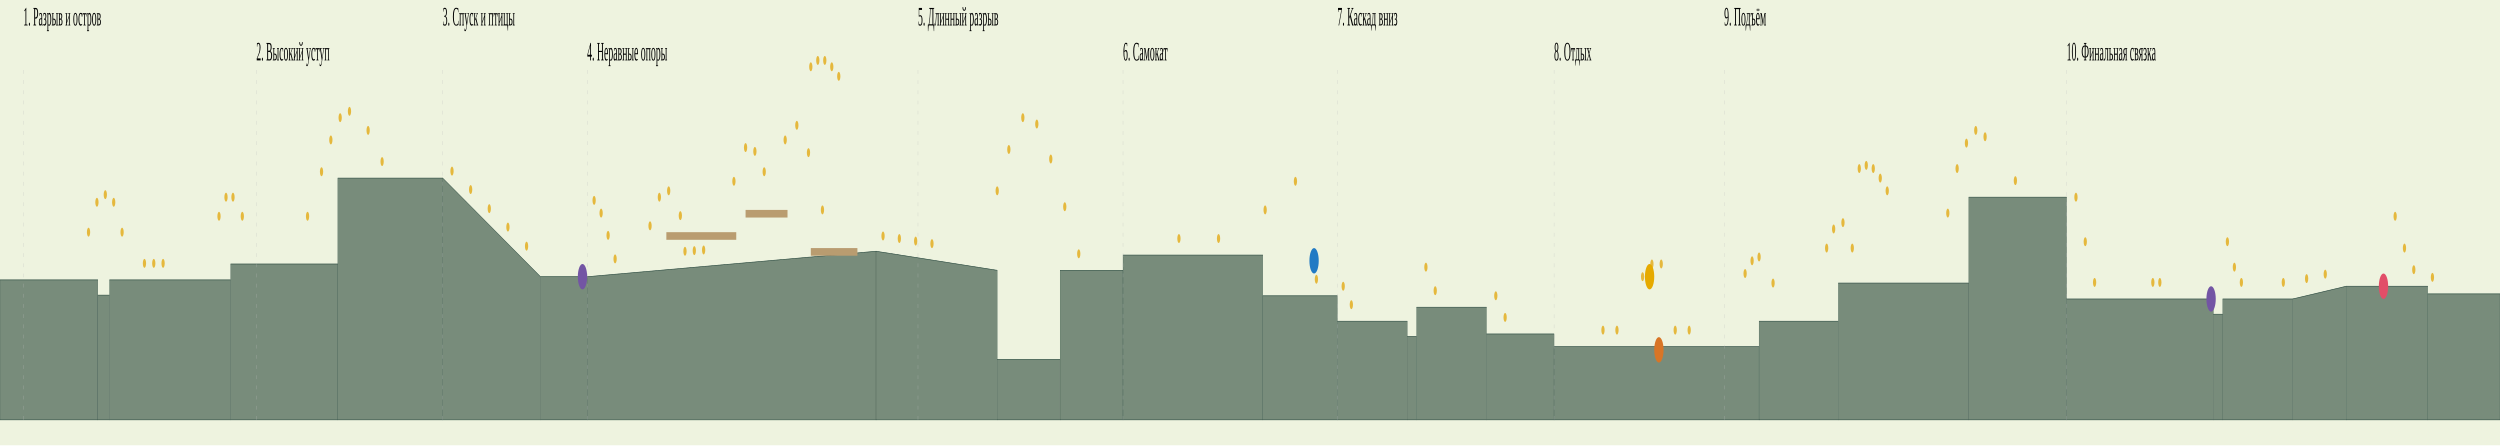
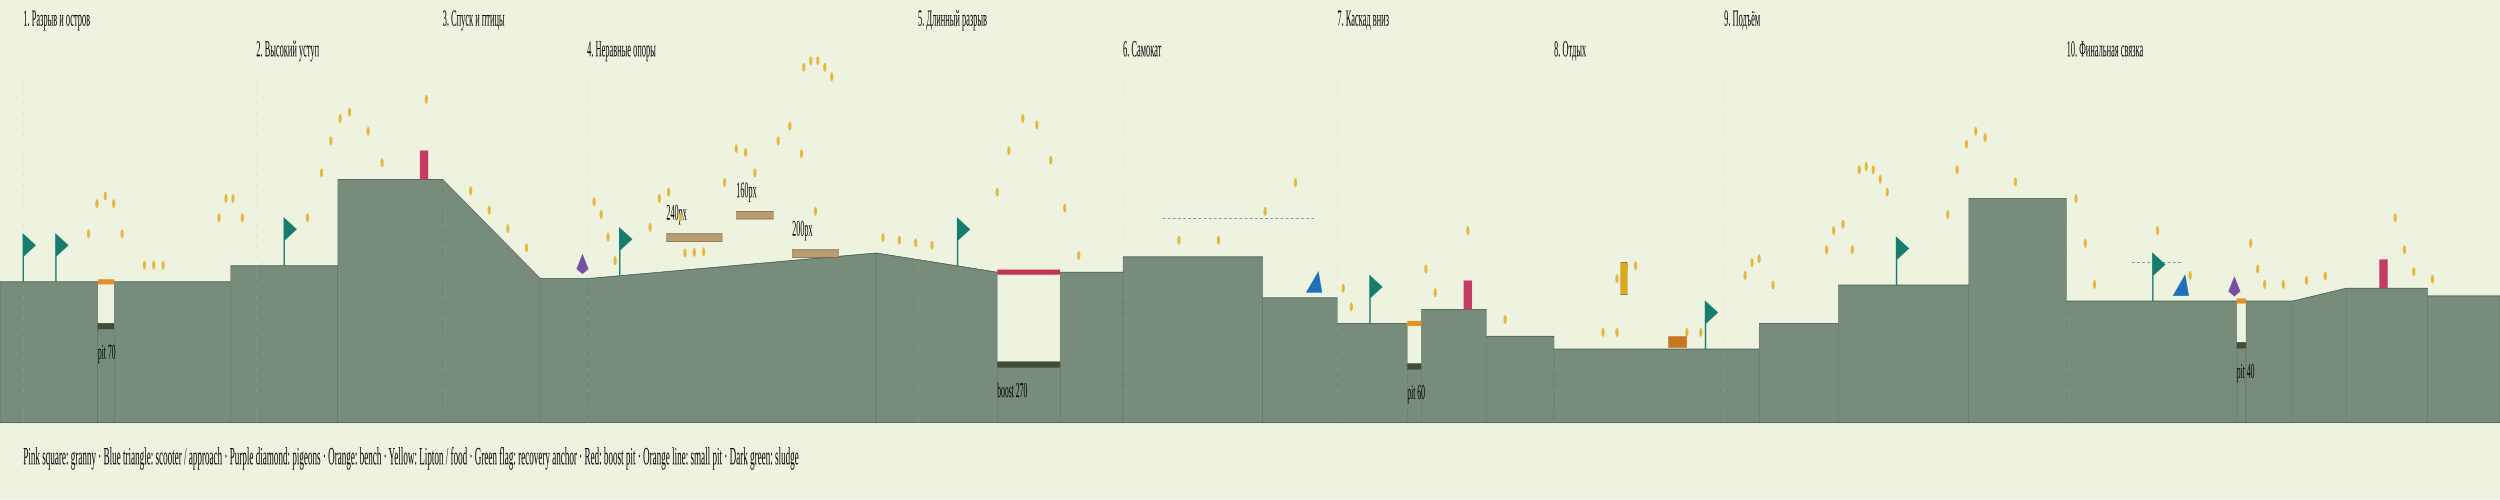
- <svg xmlns="http://www.w3.org/2000/svg" width="2302" height="410" viewBox="0 0 10730 700" preserveAspectRatio="none">
+ <svg xmlns="http://www.w3.org/2000/svg" width="2302" height="460" viewBox="0 0 10730 780" preserveAspectRatio="none">
  <rect width="100%" height="100%" fill="#eef3df" />
-   <path d="M0,440 L420,440 V660 H0Z" fill="#788c7b" stroke="#29483e" />
-   <path d="M420,464 L470,464 V660 H420Z" fill="#788c7b" stroke="#29483e" />
-   <path d="M470,440 L990,440 V660 H470Z" fill="#788c7b" stroke="#29483e" />
-   <path d="M990,415 L1450,415 V660 H990Z" fill="#788c7b" stroke="#29483e" />
-   <path d="M1450,280 L1900,280 V660 H1450Z" fill="#788c7b" stroke="#29483e" />
-   <path d="M1900,280 L2320,435 V660 H1900Z" fill="#788c7b" stroke="#29483e" />
-   <path d="M2320,435 L2520,435 V660 H2320Z" fill="#788c7b" stroke="#29483e" />
-   <path d="M2520,435 L3760,395 V660 H2520Z" fill="#788c7b" stroke="#29483e" />
-   <path d="M3760,395 L4280,425 V660 H3760Z" fill="#788c7b" stroke="#29483e" />
-   <path d="M4280,565 L4550,565 V660 H4280Z" fill="#788c7b" stroke="#29483e" />
-   <path d="M4550,425 L4820,425 V660 H4550Z" fill="#788c7b" stroke="#29483e" />
-   <path d="M4820,401 L5420,401 V660 H4820Z" fill="#788c7b" stroke="#29483e" />
-   <path d="M5420,465 L5740,465 V660 H5420Z" fill="#788c7b" stroke="#29483e" />
-   <path d="M5740,505 L6040,505 V660 H5740Z" fill="#788c7b" stroke="#29483e" />
-   <path d="M6040,529 L6080,529 V660 H6040Z" fill="#788c7b" stroke="#29483e" />
-   <path d="M6080,483 L6380,483 V660 H6080Z" fill="#788c7b" stroke="#29483e" />
-   <path d="M6380,525 L6670,525 V660 H6380Z" fill="#788c7b" stroke="#29483e" />
-   <path d="M6670,545 L7550,545 V660 H6670Z" fill="#788c7b" stroke="#29483e" />
-   <path d="M7550,505 L7890,505 V660 H7550Z" fill="#788c7b" stroke="#29483e" />
-   <path d="M7890,445 L8450,445 V660 H7890Z" fill="#788c7b" stroke="#29483e" />
-   <path d="M8450,310 L8870,310 V660 H8450Z" fill="#788c7b" stroke="#29483e" />
-   <path d="M8870,470 L9500,470 V660 H8870Z" fill="#788c7b" stroke="#29483e" />
-   <path d="M9500,494 L9540,494 V660 H9500Z" fill="#788c7b" stroke="#29483e" />
-   <path d="M9540,470 L9840,470 V660 H9540Z" fill="#788c7b" stroke="#29483e" />
-   <path d="M9840,470 L10070,450 V660 H9840Z" fill="#788c7b" stroke="#29483e" />
-   <path d="M10070,450 L10420,450 V660 H10070Z" fill="#788c7b" stroke="#29483e" />
-   <path d="M10420,462 L10730,462 V660 H10420Z" fill="#788c7b" stroke="#29483e" />
-   <rect x="2860" y="365" width="300" height="12" fill="#b99c70" />
-   <rect x="3200" y="330" width="180" height="12" fill="#b99c70" />
-   <rect x="3480" y="390" width="200" height="12" fill="#b99c70" />
-   <text x="100" y="40" font-size="42">1. Разрыв и остров</text>
+   <path d="M0,440L420,440V660H0Z" fill="#788c7b" stroke="#29483e" />
+   <path d="M420,505L490,505V660H420Z" fill="#788c7b" stroke="#29483e" />
+   <path d="M490,440L990,440V660H490Z" fill="#788c7b" stroke="#29483e" />
+   <path d="M990,415L1450,415V660H990Z" fill="#788c7b" stroke="#29483e" />
+   <path d="M1450,280L1900,280V660H1450Z" fill="#788c7b" stroke="#29483e" />
+   <path d="M1900,280L2320,435V660H1900Z" fill="#788c7b" stroke="#29483e" />
+   <path d="M2320,435L2520,435V660H2320Z" fill="#788c7b" stroke="#29483e" />
+   <path d="M2520,435L3760,395V660H2520Z" fill="#788c7b" stroke="#29483e" />
+   <path d="M3760,395L4280,425V660H3760Z" fill="#788c7b" stroke="#29483e" />
+   <path d="M4280,565L4550,565V660H4280Z" fill="#788c7b" stroke="#29483e" />
+   <path d="M4550,425L4820,425V660H4550Z" fill="#788c7b" stroke="#29483e" />
+   <path d="M4820,401L5420,401V660H4820Z" fill="#788c7b" stroke="#29483e" />
+   <path d="M5420,465L5740,465V660H5420Z" fill="#788c7b" stroke="#29483e" />
+   <path d="M5740,505L6040,505V660H5740Z" fill="#788c7b" stroke="#29483e" />
+   <path d="M6040,568L6100,568V660H6040Z" fill="#788c7b" stroke="#29483e" />
+   <path d="M6100,483L6380,483V660H6100Z" fill="#788c7b" stroke="#29483e" />
+   <path d="M6380,525L6670,525V660H6380Z" fill="#788c7b" stroke="#29483e" />
+   <path d="M6670,545L7550,545V660H6670Z" fill="#788c7b" stroke="#29483e" />
+   <path d="M7550,505L7890,505V660H7550Z" fill="#788c7b" stroke="#29483e" />
+   <path d="M7890,445L8450,445V660H7890Z" fill="#788c7b" stroke="#29483e" />
+   <path d="M8450,310L8870,310V660H8450Z" fill="#788c7b" stroke="#29483e" />
+   <path d="M8870,470L9600,470V660H8870Z" fill="#788c7b" stroke="#29483e" />
+   <path d="M9600,535L9640,535V660H9600Z" fill="#788c7b" stroke="#29483e" />
+   <path d="M9640,470L9840,470V660H9640Z" fill="#788c7b" stroke="#29483e" />
+   <path d="M9840,470L10070,450V660H9840Z" fill="#788c7b" stroke="#29483e" />
+   <path d="M10070,450L10420,450V660H10070Z" fill="#788c7b" stroke="#29483e" />
+   <path d="M10420,462L10730,462V660H10420Z" fill="#788c7b" stroke="#29483e" />
+   <rect x="420" y="505" width="70" height="9" fill="#414d35" />
+   <path d="M420,440h70" stroke="#e19126" stroke-width="8" />
+   <text x="420" y="560" font-size="33">pit 70</text>
+   <rect x="4280" y="565" width="270" height="9" fill="#414d35" />
+   <path d="M4280,424.942h270" stroke="#c23654" stroke-width="8" />
+   <text x="4280" y="620" font-size="33">boost 270</text>
+   <rect x="6040" y="568" width="60" height="9" fill="#414d35" />
+   <path d="M6040,505h60" stroke="#e19126" stroke-width="8" />
+   <text x="6040" y="623" font-size="33">pit 60</text>
+   <rect x="9600" y="535" width="40" height="9" fill="#414d35" />
+   <path d="M9600,470h40" stroke="#e19126" stroke-width="8" />
+   <text x="9600" y="590" font-size="33">pit 40</text>
+   <rect x="2860" y="365" width="240" height="12" fill="#b99c70" stroke="#70512c" />
+   <text x="2860" y="343" font-size="35">240px</text>
+   <rect x="3160" y="330" width="160" height="12" fill="#b99c70" stroke="#70512c" />
+   <text x="3160" y="308" font-size="35">160px</text>
+   <rect x="3400" y="390" width="200" height="12" fill="#b99c70" stroke="#70512c" />
+   <text x="3400" y="368" font-size="35">200px</text>
+   <text x="100" y="40" font-size="36">1. Разрыв и остров</text>
  <path d="M100,110V660" stroke="#bbb" stroke-dasharray="6 10" />
-   <text x="1100" y="95" font-size="42">2. Высокий уступ</text>
+   <text x="1100" y="88" font-size="36">2. Высокий уступ</text>
  <path d="M1100,110V660" stroke="#bbb" stroke-dasharray="6 10" />
-   <text x="1900" y="40" font-size="42">3. Спуск и птицы</text>
+   <text x="1900" y="40" font-size="36">3. Спуск и птицы</text>
  <path d="M1900,110V660" stroke="#bbb" stroke-dasharray="6 10" />
-   <text x="2520" y="95" font-size="42">4. Неравные опоры</text>
+   <text x="2520" y="88" font-size="36">4. Неравные опоры</text>
  <path d="M2520,110V660" stroke="#bbb" stroke-dasharray="6 10" />
-   <text x="3940" y="40" font-size="42">5. Длинный разрыв</text>
+   <text x="3940" y="40" font-size="36">5. Длинный разрыв</text>
  <path d="M3940,110V660" stroke="#bbb" stroke-dasharray="6 10" />
-   <text x="4820" y="95" font-size="42">6. Самокат</text>
+   <text x="4820" y="88" font-size="36">6. Самокат</text>
  <path d="M4820,110V660" stroke="#bbb" stroke-dasharray="6 10" />
-   <text x="5740" y="40" font-size="42">7. Каскад вниз</text>
+   <text x="5740" y="40" font-size="36">7. Каскад вниз</text>
  <path d="M5740,110V660" stroke="#bbb" stroke-dasharray="6 10" />
-   <text x="6670" y="95" font-size="42">8. Отдых</text>
+   <text x="6670" y="88" font-size="36">8. Отдых</text>
  <path d="M6670,110V660" stroke="#bbb" stroke-dasharray="6 10" />
-   <text x="7400" y="40" font-size="42">9. Подъём</text>
+   <text x="7400" y="40" font-size="36">9. Подъём</text>
  <path d="M7400,110V660" stroke="#bbb" stroke-dasharray="6 10" />
-   <text x="8870" y="95" font-size="42">10. Финальная связка</text>
+   <text x="8870" y="88" font-size="36">10. Финальная связка</text>
  <path d="M8870,110V660" stroke="#bbb" stroke-dasharray="6 10" />
  <circle cx="380" cy="365" r="7" fill="#e5b83d" />
  <circle cx="416" cy="318" r="7" fill="#e5b83d" />
  <circle cx="452" cy="306" r="7" fill="#e5b83d" />
  <circle cx="488" cy="318" r="7" fill="#e5b83d" />
  <circle cx="524" cy="365" r="7" fill="#e5b83d" />
  <circle cx="620" cy="414" r="7" fill="#e5b83d" />
  <circle cx="660" cy="414" r="7" fill="#e5b83d" />
  <circle cx="700" cy="414" r="7" fill="#e5b83d" />
  <circle cx="940" cy="340" r="7" fill="#e5b83d" />
  <circle cx="970" cy="310" r="7" fill="#e5b83d" />
  <circle cx="1000" cy="310" r="7" fill="#e5b83d" />
  <circle cx="1040" cy="340" r="7" fill="#e5b83d" />
  <circle cx="1320" cy="340" r="7" fill="#e5b83d" />
  <circle cx="1380" cy="270" r="7" fill="#e5b83d" />
  <circle cx="1420" cy="220" r="7" fill="#e5b83d" />
  <circle cx="1460" cy="185" r="7" fill="#e5b83d" />
  <circle cx="1500" cy="175" r="7" fill="#e5b83d" />
  <circle cx="1580" cy="205" r="7" fill="#e5b83d" />
  <circle cx="1640" cy="254" r="7" fill="#e5b83d" />
-   <circle cx="1940" cy="269" r="7" fill="#e5b83d" />
+   <circle cx="1830" cy="155" r="7" fill="#e5b83d" />
  <circle cx="2020" cy="298" r="7" fill="#e5b83d" />
  <circle cx="2100" cy="328" r="7" fill="#e5b83d" />
  <circle cx="2180" cy="357" r="7" fill="#e5b83d" />
  <circle cx="2260" cy="387" r="7" fill="#e5b83d" />
  <circle cx="2550" cy="315" r="7" fill="#e5b83d" />
  <circle cx="2580" cy="335" r="7" fill="#e5b83d" />
  <circle cx="2610" cy="370" r="7" fill="#e5b83d" />
  <circle cx="2640" cy="407" r="7" fill="#e5b83d" />
  <circle cx="2790" cy="355" r="7" fill="#e5b83d" />
  <circle cx="2830" cy="310" r="7" fill="#e5b83d" />
  <circle cx="2870" cy="300" r="7" fill="#e5b83d" />
  <circle cx="2920" cy="339" r="7" fill="#e5b83d" />
-   <circle cx="3150" cy="285" r="7" fill="#e5b83d" />
-   <circle cx="3200" cy="232" r="7" fill="#e5b83d" />
-   <circle cx="3240" cy="238" r="7" fill="#e5b83d" />
-   <circle cx="3280" cy="270" r="7" fill="#e5b83d" />
-   <circle cx="3370" cy="220" r="7" fill="#e5b83d" />
-   <circle cx="3420" cy="197" r="7" fill="#e5b83d" />
-   <circle cx="3470" cy="240" r="7" fill="#e5b83d" />
-   <circle cx="3530" cy="330" r="7" fill="#e5b83d" />
-   <circle cx="3480" cy="105" r="7" fill="#e5b83d" />
+   <circle cx="3110" cy="285" r="7" fill="#e5b83d" />
+   <circle cx="3160" cy="232" r="7" fill="#e5b83d" />
+   <circle cx="3200" cy="238" r="7" fill="#e5b83d" />
+   <circle cx="3240" cy="270" r="7" fill="#e5b83d" />
+   <circle cx="3340" cy="220" r="7" fill="#e5b83d" />
+   <circle cx="3390" cy="197" r="7" fill="#e5b83d" />
+   <circle cx="3440" cy="240" r="7" fill="#e5b83d" />
+   <circle cx="3500" cy="330" r="7" fill="#e5b83d" />
+   <circle cx="3450" cy="105" r="7" fill="#e5b83d" />
+   <circle cx="3480" cy="95" r="7" fill="#e5b83d" />
  <circle cx="3510" cy="95" r="7" fill="#e5b83d" />
-   <circle cx="3540" cy="95" r="7" fill="#e5b83d" />
-   <circle cx="3570" cy="105" r="7" fill="#e5b83d" />
-   <circle cx="3600" cy="120" r="7" fill="#e5b83d" />
+   <circle cx="3540" cy="105" r="7" fill="#e5b83d" />
+   <circle cx="3570" cy="120" r="7" fill="#e5b83d" />
  <circle cx="2940" cy="395" r="7" fill="#e5b83d" />
  <circle cx="2980" cy="394" r="7" fill="#e5b83d" />
  <circle cx="3020" cy="393" r="7" fill="#e5b83d" />
  <circle cx="3790" cy="371" r="7" fill="#e5b83d" />
  <circle cx="3860" cy="375" r="7" fill="#e5b83d" />
  <circle cx="3930" cy="379" r="7" fill="#e5b83d" />
  <circle cx="4000" cy="383" r="7" fill="#e5b83d" />
  <circle cx="4280" cy="300" r="7" fill="#e5b83d" />
  <circle cx="4330" cy="235" r="7" fill="#e5b83d" />
  <circle cx="4390" cy="185" r="7" fill="#e5b83d" />
  <circle cx="4450" cy="195" r="7" fill="#e5b83d" />
  <circle cx="4510" cy="250" r="7" fill="#e5b83d" />
  <circle cx="4570" cy="325" r="7" fill="#e5b83d" />
  <circle cx="4630" cy="399" r="7" fill="#e5b83d" />
  <circle cx="5060" cy="375" r="7" fill="#e5b83d" />
  <circle cx="5230" cy="375" r="7" fill="#e5b83d" />
  <circle cx="5430" cy="330" r="7" fill="#e5b83d" />
  <circle cx="5560" cy="285" r="7" fill="#e5b83d" />
  <circle cx="5650" cy="439" r="7" fill="#e5b83d" />
  <circle cx="5765" cy="450" r="7" fill="#e5b83d" />
  <circle cx="5800" cy="479" r="7" fill="#e5b83d" />
  <circle cx="6120" cy="420" r="7" fill="#e5b83d" />
  <circle cx="6160" cy="457" r="7" fill="#e5b83d" />
-   <circle cx="6420" cy="465" r="7" fill="#e5b83d" />
+   <circle cx="6300" cy="360" r="7" fill="#e5b83d" />
  <circle cx="6460" cy="499" r="7" fill="#e5b83d" />
  <circle cx="6880" cy="519" r="7" fill="#e5b83d" />
  <circle cx="6940" cy="519" r="7" fill="#e5b83d" />
-   <circle cx="7050" cy="435" r="7" fill="#e5b83d" />
-   <circle cx="7090" cy="415" r="7" fill="#e5b83d" />
-   <circle cx="7130" cy="415" r="7" fill="#e5b83d" />
-   <circle cx="7190" cy="519" r="7" fill="#e5b83d" />
-   <circle cx="7250" cy="519" r="7" fill="#e5b83d" />
+   <circle cx="6940" cy="435" r="7" fill="#e5b83d" />
+   <circle cx="6980" cy="415" r="7" fill="#e5b83d" />
+   <circle cx="7020" cy="415" r="7" fill="#e5b83d" />
+   <circle cx="7240" cy="519" r="7" fill="#e5b83d" />
+   <circle cx="7300" cy="519" r="7" fill="#e5b83d" />
  <circle cx="7490" cy="430" r="7" fill="#e5b83d" />
  <circle cx="7520" cy="410" r="7" fill="#e5b83d" />
  <circle cx="7550" cy="404" r="7" fill="#e5b83d" />
  <circle cx="7610" cy="445" r="7" fill="#e5b83d" />
  <circle cx="7840" cy="390" r="7" fill="#e5b83d" />
  <circle cx="7870" cy="360" r="7" fill="#e5b83d" />
  <circle cx="7910" cy="350" r="7" fill="#e5b83d" />
  <circle cx="7950" cy="390" r="7" fill="#e5b83d" />
  <circle cx="7980" cy="265" r="7" fill="#e5b83d" />
  <circle cx="8010" cy="260" r="7" fill="#e5b83d" />
  <circle cx="8040" cy="265" r="7" fill="#e5b83d" />
  <circle cx="8070" cy="280" r="7" fill="#e5b83d" />
  <circle cx="8100" cy="300" r="7" fill="#e5b83d" />
  <circle cx="8360" cy="335" r="7" fill="#e5b83d" />
  <circle cx="8400" cy="265" r="7" fill="#e5b83d" />
  <circle cx="8440" cy="225" r="7" fill="#e5b83d" />
  <circle cx="8480" cy="205" r="7" fill="#e5b83d" />
  <circle cx="8520" cy="215" r="7" fill="#e5b83d" />
  <circle cx="8650" cy="284" r="7" fill="#e5b83d" />
  <circle cx="8910" cy="310" r="7" fill="#e5b83d" />
  <circle cx="8950" cy="380" r="7" fill="#e5b83d" />
  <circle cx="8990" cy="444" r="7" fill="#e5b83d" />
-   <circle cx="9240" cy="444" r="7" fill="#e5b83d" />
-   <circle cx="9270" cy="444" r="7" fill="#e5b83d" />
-   <circle cx="9560" cy="380" r="7" fill="#e5b83d" />
-   <circle cx="9590" cy="420" r="7" fill="#e5b83d" />
-   <circle cx="9620" cy="444" r="7" fill="#e5b83d" />
+   <circle cx="9260" cy="360" r="7" fill="#e5b83d" />
+   <circle cx="9400" cy="430" r="7" fill="#e5b83d" />
+   <circle cx="9660" cy="380" r="7" fill="#e5b83d" />
+   <circle cx="9690" cy="420" r="7" fill="#e5b83d" />
+   <circle cx="9720" cy="444" r="7" fill="#e5b83d" />
  <circle cx="9800" cy="444" r="7" fill="#e5b83d" />
  <circle cx="9900" cy="438" r="7" fill="#e5b83d" />
  <circle cx="9980" cy="431" r="7" fill="#e5b83d" />
  <circle cx="10280" cy="340" r="7" fill="#e5b83d" />
  <circle cx="10320" cy="390" r="7" fill="#e5b83d" />
  <circle cx="10360" cy="424" r="7" fill="#e5b83d" />
  <circle cx="10440" cy="436" r="7" fill="#e5b83d" />
-   <circle cx="2500" cy="435" r="20" fill="#7355a4" />
-   <circle cx="9490" cy="470" r="20" fill="#7355a4" />
-   <circle cx="7080" cy="435" r="20" fill="#e6aa00" />
-   <circle cx="7120" cy="550" r="20" fill="#d87526" />
-   <circle cx="10230" cy="450" r="20" fill="#e24e68" />
-   <circle cx="5640" cy="410" r="20" fill="#227ac4" />
+   <rect x="1802" y="235" width="36" height="45" fill="#c43c64" />
+   <rect x="6282" y="438" width="36" height="45" fill="#c43c64" />
+   <rect x="10212" y="405" width="36" height="45" fill="#c43c64" />
+   <path d="M5605,457h70l-16,-34z" fill="#2170bc" />
+   <path d="M4990,341h650" stroke="#2170bc" stroke-dasharray="12 10" />
+   <path d="M9325,462h70l-16,-34z" fill="#2170bc" />
+   <path d="M9150,410h210" stroke="#2170bc" stroke-dasharray="12 10" />
+   <path d="M2474,420l26,-24 26,24 -26,8z" fill="#7750a4" />
+   <path d="M9564,455l26,-24 26,24 -26,8z" fill="#7750a4" />
+   <rect x="7160" y="525" width="80" height="18" fill="#c87622" />
+   <rect x="6956" y="410" width="28" height="50" fill="#e1a815" stroke="#446d32" />
+   <path d="M100,440v-72l45,15 -45,15" fill="#167c6f" stroke="#167c6f" stroke-width="6" />
+   <path d="M240,440v-72l45,15 -45,15" fill="#167c6f" stroke="#167c6f" stroke-width="6" />
+   <path d="M1220,415v-72l45,15 -45,15" fill="#167c6f" stroke="#167c6f" stroke-width="6" />
+   <path d="M2660,430.484v-72l45,15 -45,15" fill="#167c6f" stroke="#167c6f" stroke-width="6" />
+   <path d="M4110,415.192v-72l45,15 -45,15" fill="#167c6f" stroke="#167c6f" stroke-width="6" />
+   <path d="M5880,505v-72l45,15 -45,15" fill="#167c6f" stroke="#167c6f" stroke-width="6" />
+   <path d="M7320,545v-72l45,15 -45,15" fill="#167c6f" stroke="#167c6f" stroke-width="6" />
+   <path d="M8140,445v-72l45,15 -45,15" fill="#167c6f" stroke="#167c6f" stroke-width="6" />
+   <path d="M9240,470v-72l45,15 -45,15" fill="#167c6f" stroke="#167c6f" stroke-width="6" />
+   <text x="100" y="725" font-size="39">Pink square: granny · Blue triangle: scooter / approach · Purple diamond: pigeons · Orange: bench · Yellow: Lipton / food · Green flag: recovery anchor · Red: boost pit · Orange line: small pit · Dark green: sludge</text>
</svg>
